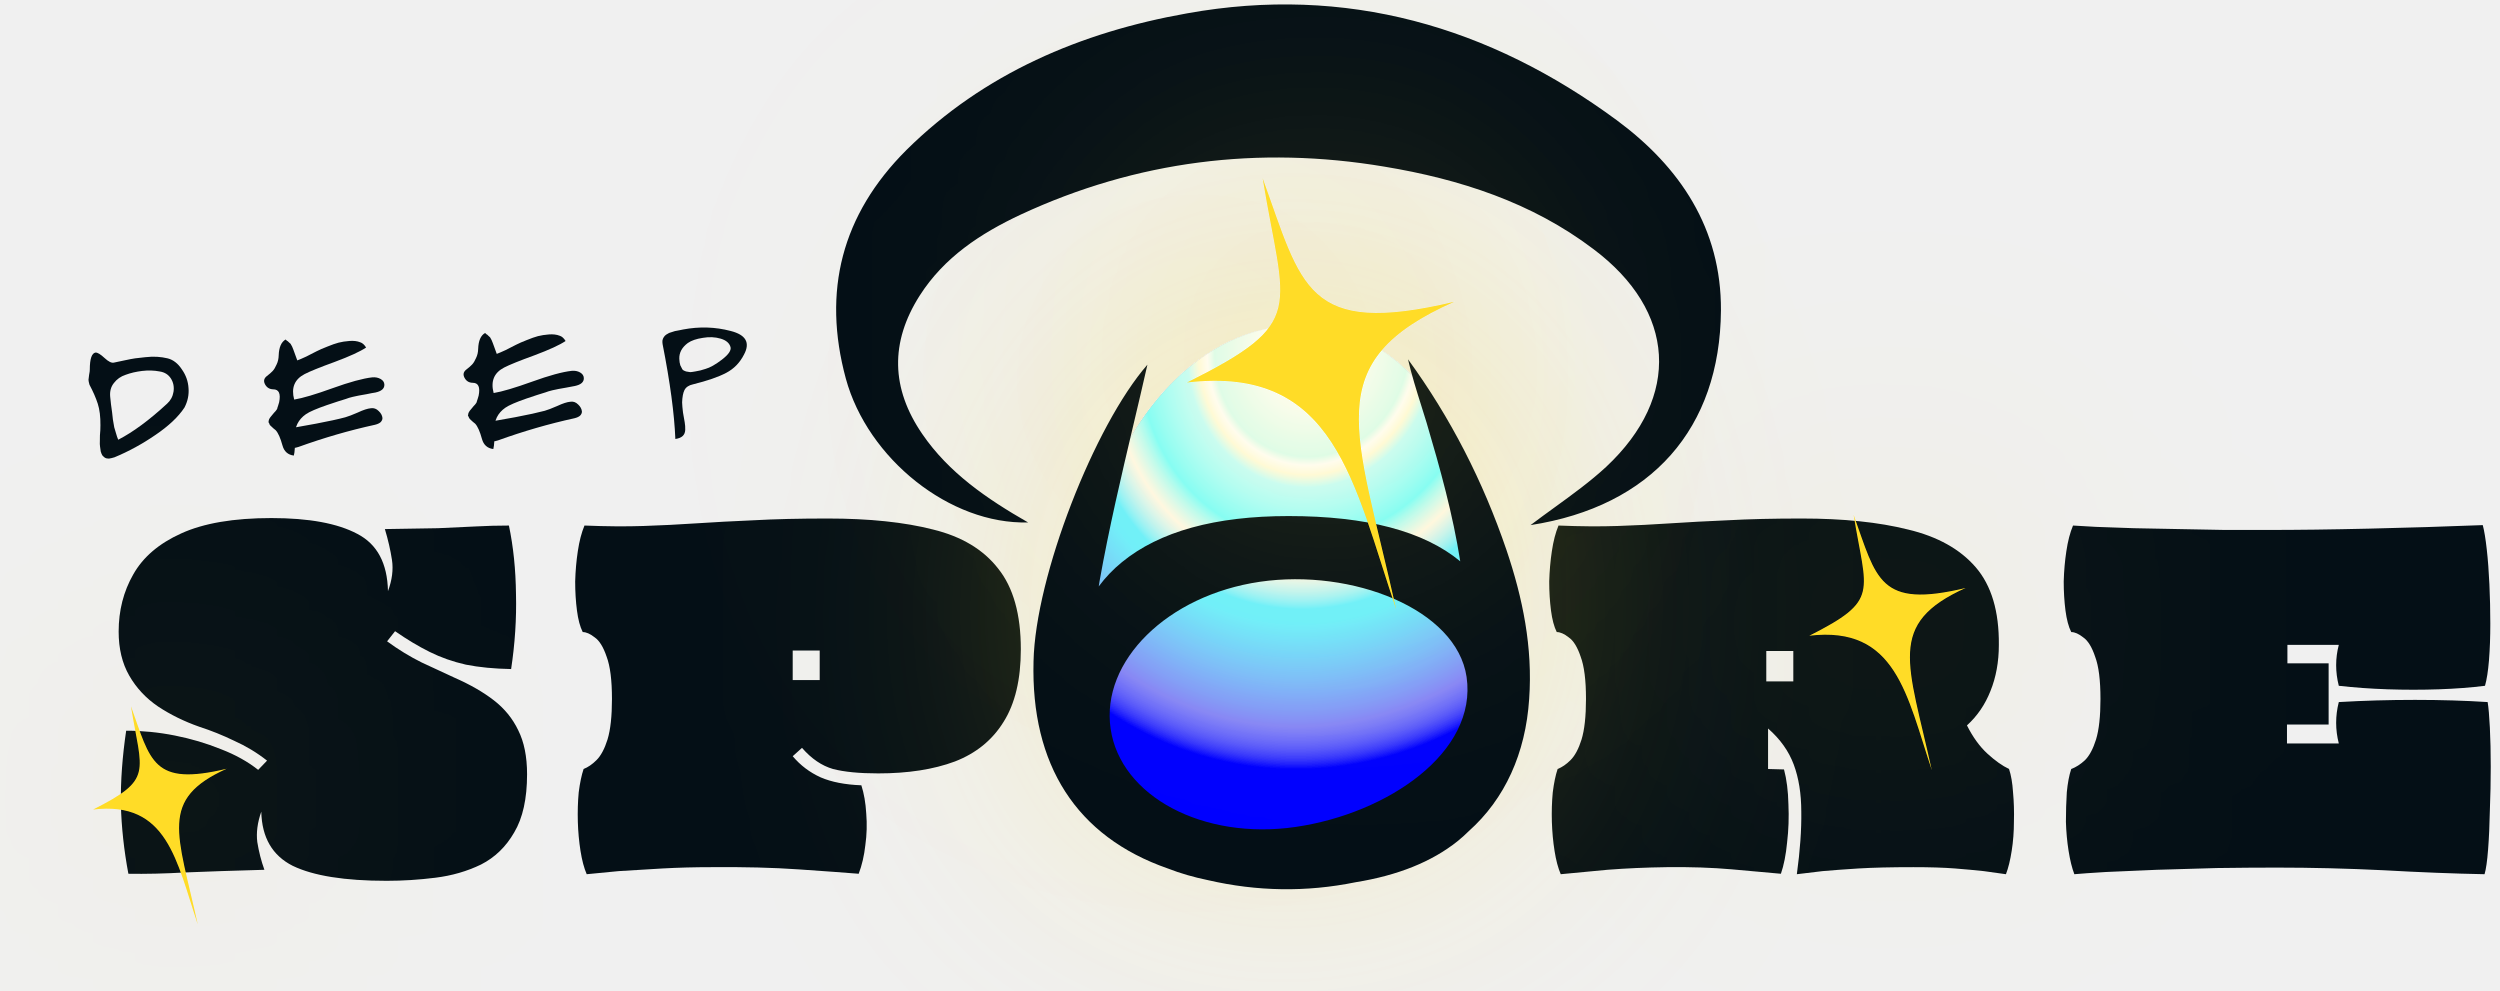
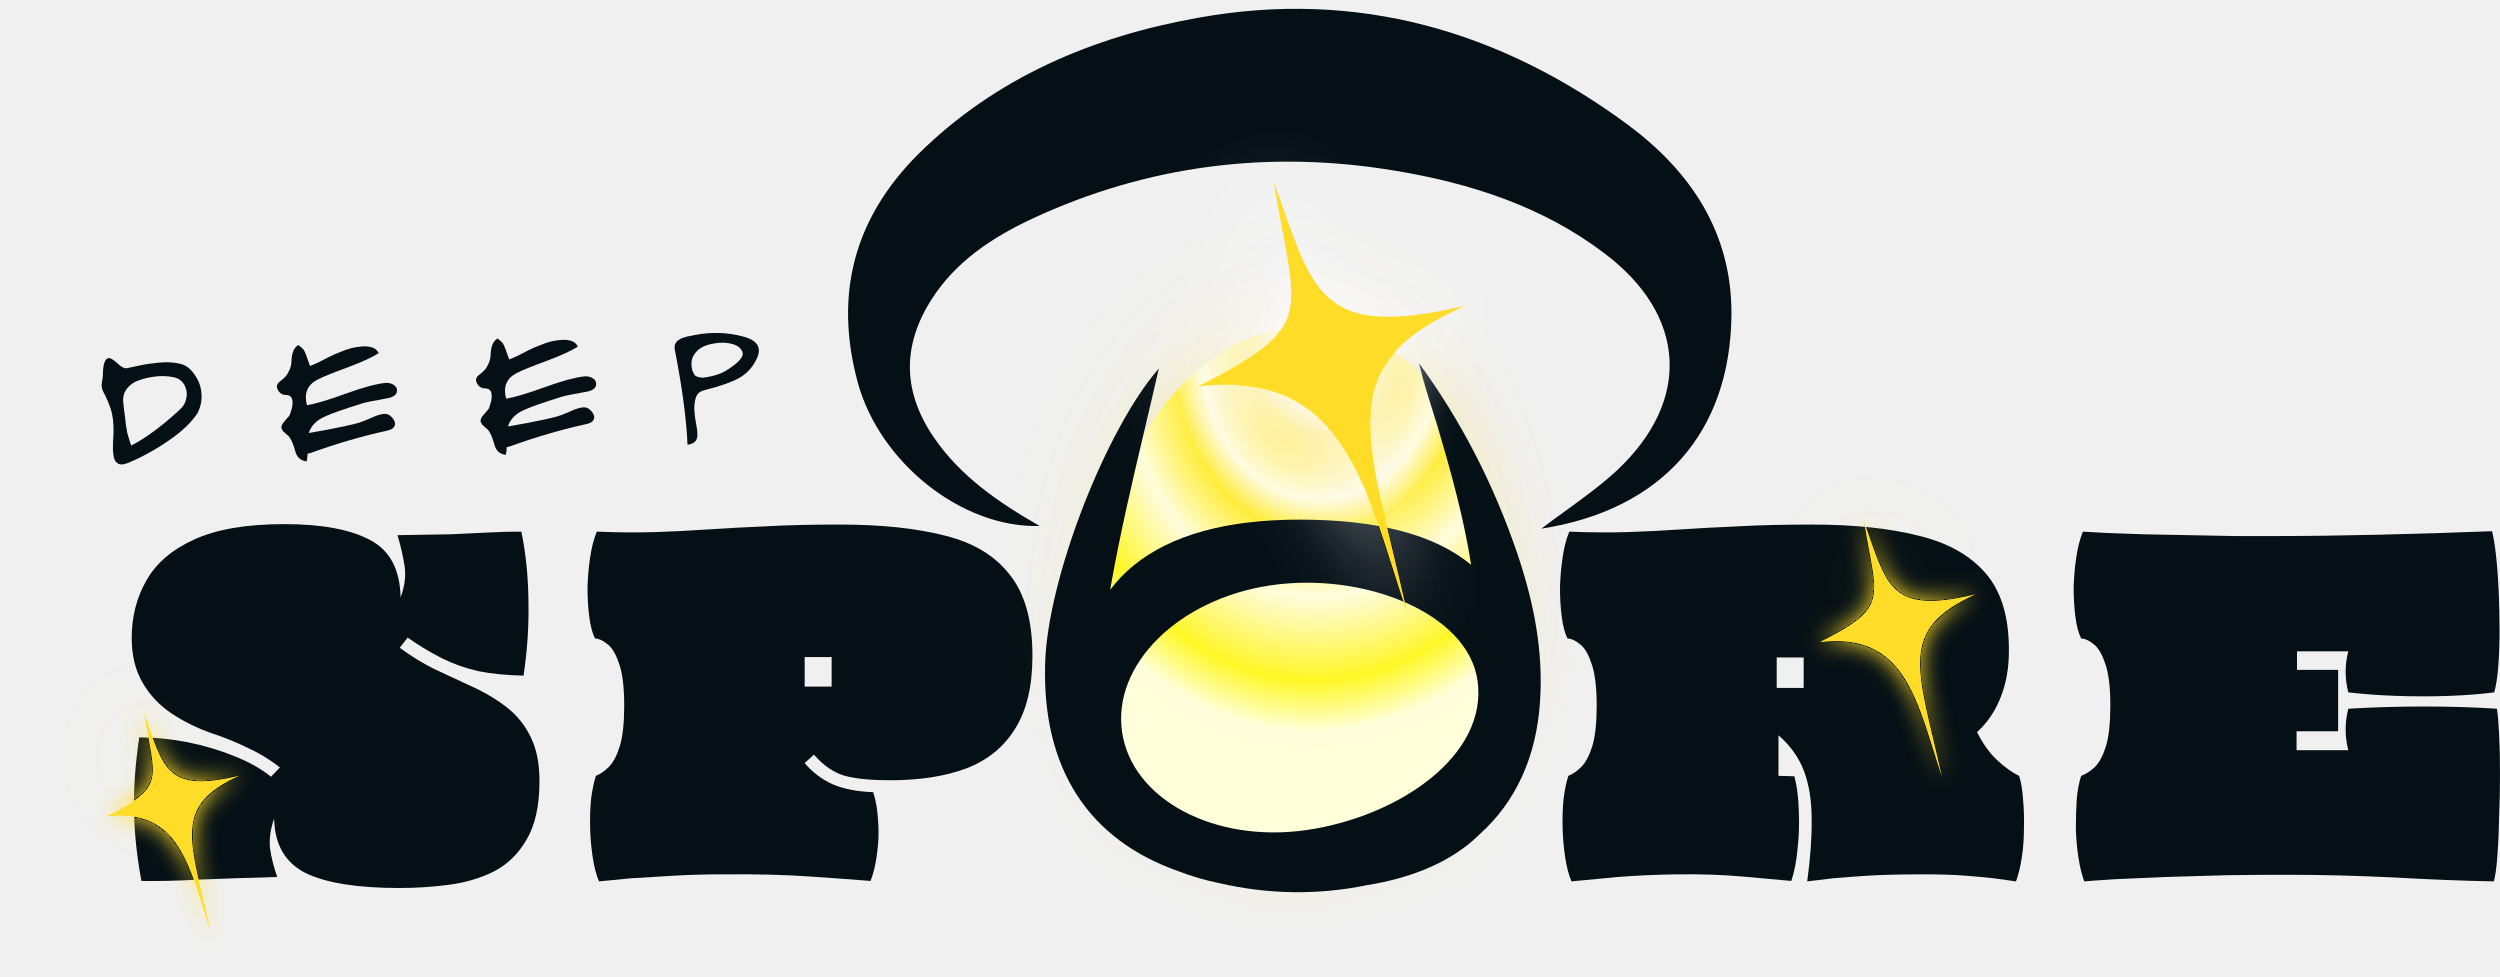
- <svg xmlns="http://www.w3.org/2000/svg" width="111" height="44" viewBox="0 0 111 44" fill="none">
-   <g clip-path="url(#clip0_65_279)">
-     <path d="M5.08 20.305C4.991 20.333 4.91 20.351 4.838 20.362C4.764 20.364 4.703 20.35 4.653 20.319C4.611 20.288 4.574 20.253 4.54 20.214C4.514 20.166 4.492 20.111 4.473 20.047C4.463 19.974 4.452 19.902 4.442 19.829C4.431 19.757 4.428 19.676 4.434 19.587C4.439 19.49 4.44 19.405 4.437 19.332C4.443 19.259 4.449 19.182 4.454 19.101C4.459 19.012 4.461 18.939 4.459 18.883C4.463 18.503 4.424 18.185 4.342 17.929C4.26 17.673 4.137 17.39 3.972 17.08C3.945 16.984 3.93 16.912 3.929 16.863C3.935 16.807 3.944 16.729 3.958 16.632C3.979 16.534 3.988 16.461 3.987 16.413C3.987 15.936 4.072 15.682 4.242 15.653C4.332 15.65 4.464 15.73 4.641 15.894C4.817 16.058 4.958 16.127 5.062 16.099C5.079 16.098 5.216 16.07 5.474 16.012C5.733 15.956 5.907 15.922 5.996 15.911C6.093 15.899 6.243 15.882 6.445 15.86C6.648 15.837 6.827 15.831 6.982 15.842C7.145 15.853 7.3 15.876 7.448 15.912C7.694 15.976 7.902 16.139 8.074 16.4C8.253 16.653 8.352 16.929 8.37 17.227C8.396 17.526 8.336 17.814 8.191 18.094C7.92 18.507 7.49 18.913 6.901 19.312C6.321 19.711 5.714 20.042 5.08 20.305ZM7.089 16.493C6.843 16.445 6.582 16.437 6.307 16.47C6.04 16.503 5.797 16.56 5.581 16.64C5.363 16.711 5.188 16.834 5.056 17.008C4.923 17.174 4.869 17.378 4.893 17.62C4.903 17.676 4.915 17.789 4.929 17.958C4.95 18.119 4.966 18.236 4.977 18.308C4.987 18.373 4.999 18.477 5.012 18.622C5.033 18.767 5.053 18.884 5.072 18.972C5.099 19.052 5.127 19.144 5.154 19.248C5.182 19.352 5.214 19.444 5.249 19.524C5.905 19.187 6.627 18.654 7.417 17.925C7.575 17.783 7.67 17.606 7.704 17.395C7.738 17.175 7.698 16.979 7.587 16.804C7.475 16.63 7.309 16.526 7.089 16.493Z" fill="#040F16" />
-     <path d="M13.253 19.844C13.076 19.907 12.909 19.908 12.753 19.848C12.605 19.789 12.516 19.698 12.488 19.578C12.459 19.458 12.5 19.331 12.61 19.198C12.704 19.09 12.844 19.021 13.03 18.991C13.127 18.971 13.458 18.912 14.024 18.812C14.59 18.705 15.026 18.61 15.332 18.527C15.461 18.491 15.646 18.42 15.887 18.315C16.127 18.202 16.32 18.139 16.466 18.126C16.596 18.106 16.711 18.147 16.812 18.248C16.913 18.342 16.969 18.445 16.981 18.558C16.983 18.623 16.956 18.684 16.901 18.743C16.846 18.793 16.762 18.832 16.649 18.86C15.518 19.107 14.386 19.435 13.253 19.844ZM16.53 16.754C16.668 16.742 16.791 16.766 16.899 16.827C17.007 16.888 17.062 16.971 17.066 17.076C17.072 17.254 16.937 17.371 16.663 17.429C16.582 17.44 16.452 17.464 16.275 17.502C16.097 17.532 15.983 17.552 15.935 17.562C15.886 17.572 15.798 17.591 15.668 17.619C15.547 17.647 15.443 17.679 15.354 17.714C15.266 17.741 15.149 17.777 15.004 17.823C14.859 17.868 14.698 17.922 14.521 17.984C14.055 18.145 13.742 18.28 13.583 18.39C13.241 18.628 13.078 18.961 13.092 19.389C13.105 19.784 13.09 20.064 13.046 20.227C12.785 20.195 12.617 20.047 12.543 19.782C12.451 19.446 12.35 19.219 12.24 19.101C12.223 19.086 12.19 19.058 12.14 19.02C12.098 18.981 12.073 18.957 12.064 18.949C12.056 18.942 12.035 18.922 12.001 18.891C11.976 18.859 11.963 18.84 11.963 18.831C11.962 18.815 11.954 18.795 11.937 18.772C11.919 18.748 11.915 18.732 11.923 18.724C11.93 18.707 11.934 18.687 11.933 18.663C11.94 18.638 11.948 18.618 11.955 18.601C11.971 18.577 11.986 18.552 12.002 18.527C12.025 18.494 12.052 18.461 12.084 18.427C12.099 18.403 12.127 18.369 12.166 18.328C12.205 18.286 12.229 18.261 12.236 18.253C12.244 18.236 12.26 18.215 12.283 18.191C12.307 18.157 12.318 18.129 12.317 18.105C12.324 18.08 12.335 18.047 12.35 18.006C12.365 17.965 12.38 17.917 12.394 17.86C12.471 17.477 12.383 17.286 12.131 17.286C11.969 17.283 11.848 17.21 11.77 17.068C11.692 16.925 11.717 16.803 11.844 16.701C11.955 16.617 12.041 16.541 12.104 16.475C12.167 16.408 12.225 16.313 12.278 16.19C12.339 16.067 12.371 15.928 12.374 15.775C12.387 15.419 12.489 15.185 12.68 15.074C12.697 15.089 12.718 15.109 12.743 15.132C12.776 15.147 12.797 15.163 12.806 15.179C12.822 15.194 12.844 15.214 12.869 15.237C12.894 15.252 12.911 15.272 12.919 15.296C12.937 15.32 12.954 15.352 12.971 15.391C12.989 15.431 13.007 15.475 13.025 15.523L13.199 16.002C13.296 15.967 13.428 15.91 13.596 15.832C13.772 15.745 13.924 15.667 14.052 15.599C14.188 15.53 14.348 15.46 14.533 15.389C14.726 15.31 14.89 15.252 15.028 15.215C15.173 15.178 15.335 15.152 15.513 15.139C15.7 15.124 15.859 15.143 15.991 15.196C16.089 15.225 16.177 15.303 16.255 15.43C15.992 15.608 15.527 15.821 14.861 16.069C14.202 16.309 13.756 16.489 13.524 16.61C13.076 16.843 12.922 17.22 13.061 17.741C13.434 17.68 14.002 17.512 14.765 17.236C15.529 16.961 16.117 16.8 16.53 16.754Z" fill="#040F16" />
-     <path d="M22.11 19.554C21.933 19.617 21.766 19.618 21.61 19.559C21.461 19.499 21.373 19.409 21.345 19.288C21.316 19.168 21.357 19.041 21.466 18.909C21.56 18.8 21.7 18.731 21.887 18.701C21.983 18.681 22.315 18.622 22.881 18.523C23.447 18.415 23.883 18.32 24.189 18.238C24.318 18.201 24.503 18.13 24.744 18.025C24.984 17.913 25.177 17.85 25.323 17.837C25.452 17.816 25.567 17.857 25.669 17.959C25.769 18.052 25.826 18.156 25.837 18.268C25.84 18.333 25.813 18.395 25.758 18.453C25.703 18.503 25.619 18.542 25.506 18.57C24.375 18.817 23.243 19.145 22.11 19.554ZM25.387 16.465C25.525 16.452 25.648 16.476 25.756 16.537C25.863 16.599 25.919 16.681 25.922 16.787C25.928 16.964 25.794 17.082 25.519 17.139C25.439 17.15 25.309 17.174 25.131 17.212C24.953 17.242 24.84 17.262 24.792 17.272C24.743 17.282 24.654 17.301 24.525 17.329C24.404 17.358 24.299 17.389 24.211 17.424C24.123 17.452 24.006 17.488 23.861 17.533C23.716 17.578 23.555 17.632 23.378 17.694C22.912 17.855 22.599 17.991 22.44 18.101C22.098 18.338 21.934 18.671 21.948 19.099C21.962 19.495 21.946 19.774 21.903 19.937C21.642 19.905 21.474 19.757 21.4 19.493C21.308 19.156 21.207 18.929 21.097 18.811C21.08 18.796 21.047 18.769 20.997 18.73C20.955 18.691 20.93 18.668 20.921 18.66C20.913 18.652 20.892 18.632 20.858 18.601C20.833 18.57 20.82 18.55 20.82 18.542C20.819 18.526 20.81 18.506 20.793 18.482C20.776 18.458 20.771 18.442 20.779 18.434C20.787 18.418 20.79 18.397 20.79 18.373C20.797 18.349 20.804 18.328 20.812 18.312C20.828 18.287 20.843 18.262 20.858 18.237C20.881 18.204 20.909 18.171 20.941 18.138C20.956 18.113 20.983 18.08 21.023 18.038C21.062 17.996 21.085 17.971 21.093 17.963C21.101 17.947 21.116 17.926 21.14 17.901C21.163 17.868 21.175 17.839 21.174 17.815C21.181 17.79 21.192 17.758 21.207 17.717C21.222 17.676 21.237 17.627 21.251 17.57C21.328 17.187 21.24 16.996 20.988 16.996C20.825 16.994 20.705 16.921 20.627 16.778C20.549 16.635 20.573 16.513 20.7 16.412C20.811 16.327 20.898 16.252 20.961 16.185C21.024 16.118 21.082 16.023 21.135 15.9C21.196 15.777 21.228 15.639 21.231 15.485C21.243 15.129 21.346 14.895 21.537 14.784C21.554 14.8 21.575 14.819 21.6 14.842C21.633 14.857 21.654 14.873 21.663 14.889C21.679 14.905 21.7 14.924 21.725 14.947C21.75 14.963 21.767 14.982 21.776 15.006C21.793 15.03 21.811 15.062 21.828 15.102C21.846 15.142 21.863 15.185 21.881 15.233L22.056 15.713C22.152 15.677 22.285 15.62 22.453 15.542C22.629 15.455 22.781 15.378 22.909 15.309C23.045 15.24 23.205 15.17 23.39 15.099C23.582 15.02 23.747 14.962 23.884 14.925C24.029 14.888 24.191 14.863 24.37 14.849C24.556 14.835 24.716 14.854 24.848 14.906C24.946 14.935 25.034 15.013 25.112 15.14C24.849 15.318 24.384 15.531 23.717 15.78C23.058 16.019 22.613 16.2 22.381 16.32C21.933 16.553 21.779 16.93 21.918 17.451C22.29 17.39 22.858 17.222 23.622 16.947C24.385 16.671 24.974 16.51 25.387 16.465Z" fill="#040F16" />
-     <path d="M29.986 19.491C29.941 18.377 29.752 16.972 29.419 15.278C29.409 15.213 29.407 15.157 29.414 15.108C29.428 15.051 29.447 15.006 29.47 14.973C29.493 14.932 29.529 14.894 29.576 14.86C29.632 14.826 29.676 14.8 29.708 14.783C29.748 14.766 29.804 14.748 29.877 14.729C29.949 14.703 30.002 14.689 30.034 14.688C30.066 14.679 30.119 14.669 30.192 14.658C30.272 14.64 30.317 14.63 30.325 14.63C31.053 14.493 31.757 14.514 32.438 14.694C33.119 14.866 33.317 15.215 33.034 15.742C32.851 16.103 32.587 16.375 32.243 16.555C31.9 16.736 31.409 16.906 30.772 17.064C30.586 17.103 30.459 17.188 30.39 17.319C30.329 17.443 30.294 17.626 30.286 17.868C30.29 17.989 30.303 18.139 30.325 18.316C30.355 18.484 30.38 18.629 30.401 18.75C30.421 18.862 30.428 18.975 30.424 19.088C30.419 19.202 30.382 19.292 30.311 19.359C30.24 19.426 30.131 19.47 29.986 19.491ZM32.438 15.421C32.391 15.237 32.244 15.109 31.998 15.036C31.752 14.963 31.487 14.951 31.204 15.001C30.92 15.043 30.699 15.119 30.54 15.229C30.278 15.424 30.152 15.658 30.161 15.932C30.165 16.046 30.18 16.142 30.207 16.222C30.242 16.294 30.272 16.353 30.298 16.401C30.332 16.44 30.386 16.471 30.46 16.493C30.542 16.506 30.603 16.516 30.644 16.523C30.693 16.521 30.77 16.511 30.875 16.491C30.98 16.471 31.053 16.457 31.093 16.448C31.133 16.438 31.21 16.416 31.323 16.38C31.524 16.324 31.768 16.187 32.053 15.968C32.339 15.748 32.467 15.566 32.438 15.421Z" fill="#040F16" />
-     <path d="M17.167 39.108C15.305 39.108 13.915 38.886 12.998 38.443C12.093 37.987 11.627 37.186 11.601 36.039C11.431 36.521 11.372 36.971 11.424 37.388C11.49 37.805 11.595 38.215 11.739 38.619C10.336 38.658 9.169 38.697 8.238 38.736C7.307 38.789 6.461 38.808 5.7 38.795C5.504 37.753 5.392 36.723 5.366 35.707C5.353 34.678 5.432 33.59 5.602 32.443C6.323 32.443 7.044 32.514 7.766 32.658C8.487 32.801 9.169 33.003 9.811 33.264C10.454 33.511 11.004 33.818 11.463 34.182L11.857 33.772C11.411 33.42 10.926 33.127 10.401 32.892C9.89 32.645 9.372 32.436 8.847 32.267C8.179 32.032 7.569 31.733 7.018 31.368C6.481 31.003 6.054 30.547 5.74 30C5.425 29.452 5.268 28.801 5.268 28.045C5.268 27.107 5.484 26.26 5.917 25.504C6.35 24.735 7.058 24.13 8.041 23.686C9.038 23.23 10.375 23.002 12.053 23.002C13.719 23.002 14.991 23.237 15.869 23.706C16.748 24.162 17.2 25.009 17.226 26.247C17.41 25.752 17.469 25.289 17.403 24.859C17.338 24.429 17.233 23.973 17.089 23.491C18.033 23.478 18.819 23.465 19.449 23.452C20.078 23.426 20.636 23.4 21.121 23.374C21.606 23.348 22.098 23.334 22.596 23.334C22.793 24.273 22.898 25.289 22.91 26.384C22.937 27.465 22.865 28.573 22.694 29.706C21.947 29.693 21.278 29.628 20.688 29.511C20.111 29.381 19.573 29.192 19.075 28.944C18.577 28.697 18.066 28.39 17.541 28.025L17.187 28.475C17.685 28.84 18.197 29.153 18.721 29.413C19.246 29.661 19.737 29.889 20.196 30.097C20.878 30.397 21.455 30.729 21.927 31.094C22.399 31.459 22.76 31.902 23.009 32.423C23.271 32.944 23.402 33.596 23.402 34.378C23.402 35.459 23.212 36.319 22.832 36.958C22.465 37.596 21.973 38.072 21.357 38.385C20.741 38.684 20.065 38.88 19.331 38.971C18.61 39.062 17.889 39.108 17.167 39.108Z" fill="#040F16" />
-     <path d="M26.05 38.815C25.931 38.541 25.84 38.196 25.774 37.779C25.709 37.362 25.669 36.932 25.656 36.489C25.643 36.033 25.656 35.596 25.695 35.179C25.748 34.762 25.82 34.417 25.912 34.143C26.108 34.065 26.299 33.935 26.482 33.752C26.679 33.557 26.843 33.251 26.974 32.834C27.105 32.404 27.171 31.804 27.171 31.035C27.171 30.201 27.092 29.576 26.935 29.159C26.79 28.729 26.613 28.442 26.404 28.299C26.207 28.143 26.03 28.064 25.873 28.064C25.755 27.83 25.669 27.511 25.617 27.107C25.564 26.703 25.538 26.273 25.538 25.817C25.551 25.348 25.59 24.898 25.656 24.468C25.722 24.025 25.82 23.647 25.951 23.334C26.922 23.374 27.794 23.38 28.567 23.354C29.354 23.328 30.134 23.289 30.908 23.237C31.694 23.185 32.547 23.139 33.465 23.1C34.396 23.048 35.49 23.022 36.749 23.022C38.598 23.022 40.158 23.185 41.43 23.511C42.702 23.823 43.666 24.403 44.322 25.25C44.99 26.084 45.325 27.276 45.325 28.827C45.325 30.169 45.069 31.244 44.558 32.052C44.059 32.86 43.338 33.446 42.394 33.811C41.45 34.163 40.316 34.339 38.992 34.339C38.152 34.339 37.483 34.273 36.985 34.143C36.487 34 36.028 33.687 35.609 33.205L35.196 33.576C35.536 33.98 35.949 34.293 36.435 34.514C36.92 34.723 37.523 34.84 38.244 34.867C38.362 35.231 38.434 35.648 38.461 36.117C38.5 36.586 38.487 37.056 38.421 37.525C38.369 37.994 38.27 38.417 38.126 38.795C37.483 38.743 36.592 38.678 35.451 38.6C34.324 38.521 33.032 38.489 31.576 38.502C30.842 38.502 30.121 38.521 29.413 38.56C28.705 38.6 28.056 38.639 27.466 38.678C26.889 38.73 26.417 38.775 26.05 38.815ZM35.196 30.195H36.395V28.885H35.196V30.195Z" fill="#040F16" />
-     <path d="M69.297 38.815C69.179 38.541 69.087 38.196 69.022 37.779C68.956 37.362 68.917 36.932 68.903 36.489C68.89 36.033 68.903 35.596 68.943 35.179C68.995 34.762 69.067 34.417 69.159 34.143C69.356 34.065 69.546 33.935 69.729 33.752C69.926 33.557 70.09 33.251 70.221 32.834C70.352 32.404 70.418 31.804 70.418 31.035C70.418 30.201 70.339 29.576 70.182 29.159C70.038 28.729 69.861 28.442 69.651 28.299C69.454 28.143 69.277 28.064 69.12 28.064C69.002 27.83 68.917 27.511 68.864 27.107C68.812 26.703 68.785 26.273 68.785 25.817C68.799 25.348 68.838 24.898 68.903 24.468C68.969 24.025 69.067 23.647 69.198 23.334C70.169 23.374 71.041 23.38 71.814 23.354C72.601 23.328 73.381 23.289 74.155 23.237C74.942 23.185 75.794 23.139 76.712 23.1C77.643 23.048 78.738 23.022 79.996 23.022C81.845 23.022 83.419 23.185 84.717 23.511C86.028 23.823 87.031 24.384 87.726 25.191C88.421 25.999 88.762 27.146 88.749 28.631C88.749 29.387 88.624 30.071 88.375 30.684C88.139 31.283 87.792 31.791 87.333 32.208C87.595 32.729 87.897 33.146 88.238 33.459C88.579 33.772 88.9 34 89.201 34.143C89.293 34.417 89.352 34.762 89.379 35.179C89.418 35.596 89.431 36.033 89.418 36.489C89.418 36.932 89.385 37.362 89.319 37.779C89.254 38.196 89.169 38.541 89.064 38.815C88.775 38.775 88.448 38.73 88.08 38.678C87.726 38.639 87.3 38.6 86.802 38.56C86.304 38.521 85.687 38.502 84.953 38.502C83.97 38.502 83.157 38.521 82.514 38.56C81.885 38.6 81.354 38.639 80.921 38.678C80.501 38.73 80.121 38.775 79.78 38.815C79.924 37.759 79.99 36.834 79.977 36.039C79.977 35.244 79.865 34.547 79.643 33.948C79.42 33.348 79.039 32.814 78.502 32.345V34.143L79.21 34.163C79.328 34.606 79.393 35.12 79.406 35.707C79.433 36.28 79.413 36.847 79.347 37.407C79.295 37.955 79.203 38.417 79.072 38.795C78.521 38.743 77.8 38.678 76.909 38.6C76.017 38.521 75.046 38.489 73.998 38.502C73.08 38.515 72.201 38.554 71.362 38.619C70.523 38.697 69.834 38.762 69.297 38.815ZM78.423 30.254H79.623V28.905H78.423V30.254Z" fill="#040F16" />
-     <path d="M92.101 38.815C91.996 38.541 91.911 38.196 91.845 37.779C91.779 37.362 91.74 36.932 91.727 36.489C91.727 36.033 91.74 35.596 91.766 35.179C91.806 34.762 91.871 34.417 91.963 34.143C92.173 34.065 92.376 33.935 92.573 33.752C92.769 33.557 92.933 33.251 93.064 32.834C93.195 32.404 93.261 31.804 93.261 31.035C93.261 30.201 93.183 29.576 93.025 29.159C92.881 28.729 92.704 28.442 92.494 28.299C92.297 28.143 92.121 28.064 91.963 28.064C91.845 27.83 91.76 27.511 91.707 27.107C91.655 26.703 91.629 26.273 91.629 25.817C91.642 25.348 91.681 24.898 91.747 24.468C91.812 24.025 91.911 23.647 92.042 23.334C92.251 23.348 92.593 23.367 93.064 23.393C93.55 23.406 94.107 23.426 94.736 23.452C95.379 23.465 96.048 23.478 96.743 23.491C97.437 23.504 98.119 23.517 98.788 23.53C99.47 23.53 100.08 23.53 100.617 23.53C101.994 23.53 103.522 23.511 105.2 23.471C106.892 23.432 108.57 23.38 110.235 23.315C110.301 23.563 110.36 23.921 110.412 24.39C110.465 24.859 110.504 25.38 110.53 25.954C110.556 26.527 110.57 27.107 110.57 27.693C110.57 28.28 110.55 28.82 110.511 29.316C110.471 29.798 110.412 30.176 110.334 30.449C109.717 30.527 109.036 30.579 108.288 30.605C107.541 30.631 106.78 30.631 106.006 30.605C105.246 30.579 104.525 30.527 103.843 30.449C103.686 29.837 103.686 29.231 103.843 28.631H101.561V29.452H103.391V32.169H101.542V33.01H103.843C103.686 32.397 103.686 31.785 103.843 31.172C104.944 31.107 106.072 31.075 107.226 31.075C108.38 31.075 109.455 31.107 110.452 31.172C110.491 31.407 110.524 31.785 110.55 32.306C110.576 32.814 110.589 33.394 110.589 34.045C110.589 34.684 110.576 35.329 110.55 35.98C110.537 36.632 110.511 37.212 110.471 37.72C110.432 38.228 110.38 38.593 110.314 38.815C108.937 38.789 107.442 38.73 105.829 38.639C104.217 38.56 102.637 38.521 101.089 38.521C100.25 38.521 99.365 38.528 98.434 38.541C97.516 38.567 96.625 38.593 95.759 38.619C94.907 38.658 94.153 38.691 93.497 38.717C92.855 38.756 92.389 38.789 92.101 38.815Z" fill="#040F16" />
-     <g filter="url(#filter0_dd_65_279)">
-       <path d="M80.328 28.228C83.479 26.633 82.863 26.351 82.297 22.846C83.33 25.714 83.413 27.032 87.286 26.102C83.741 27.697 84.726 29.424 85.776 34.208C84.66 30.886 84.201 27.763 80.328 28.228Z" fill="#FFDC27" />
-       <path d="M4.13 35.945C6.821 34.583 6.295 34.342 5.812 31.348C6.694 33.798 6.765 34.924 10.074 34.129C7.046 35.492 7.887 36.967 8.784 41.054C7.831 38.216 7.438 35.548 4.13 35.945Z" fill="#FFDC27" />
-     </g>
-     <g filter="url(#filter1_dd_65_279)">
-       <path d="M58.349 14.502C63.233 15.044 66.372 20.256 66.687 30.249L63.102 36.46L56.416 38.419L49.77 35.851L47.654 28.753C48.216 18.915 53.467 13.959 58.349 14.502Z" fill="url(#paint0_radial_65_279)" fill-opacity="0.54" />
-       <path d="M58.349 14.502C63.233 15.044 66.372 20.256 66.687 30.249L63.102 36.46L56.416 38.419L49.77 35.851L47.654 28.753C48.216 18.915 53.467 13.959 58.349 14.502Z" fill="url(#paint1_radial_65_279)" />
-       <g style="mix-blend-mode:soft-light">
-         <path d="M58.349 14.502C63.233 15.044 66.372 20.256 66.687 30.249L63.102 36.46L56.416 38.419L49.77 35.851L47.654 28.753C48.216 18.915 53.467 13.959 58.349 14.502Z" fill="white" />
-       </g>
-     </g>
-     <path fill-rule="evenodd" clip-rule="evenodd" d="M67.956 23.315C68.309 23.047 68.667 22.788 69.022 22.53V22.53C69.824 21.949 70.612 21.377 71.313 20.729C74.651 17.605 74.408 13.804 70.747 11.059C68.016 8.989 64.821 7.955 61.463 7.398C55.881 6.462 50.46 7.139 45.322 9.527C43.542 10.362 41.924 11.417 40.832 13.128C39.517 15.197 39.558 17.247 40.953 19.276C42.126 20.987 43.805 22.141 45.646 23.196C42.187 23.295 38.526 20.37 37.555 16.809C36.503 12.929 37.373 9.527 40.245 6.661C43.684 3.259 47.992 1.428 52.705 0.593C59.764 -0.681 66.135 1.17 71.799 5.348C74.59 7.417 76.431 10.143 76.41 13.784C76.37 19.017 73.336 22.48 67.956 23.315ZM50.321 18.871L50.321 18.871C50.536 17.963 50.747 17.068 50.945 16.192C48.599 18.878 45.969 25.583 45.889 29.364C45.767 33.945 47.777 37.143 51.856 38.562C52.403 38.776 52.997 38.948 53.639 39.08C55.814 39.582 58.007 39.616 60.191 39.171C62.064 38.868 63.571 38.262 64.712 37.352C64.887 37.211 65.053 37.062 65.211 36.905C66.82 35.469 67.736 33.449 67.895 31.035C68.057 28.747 67.612 26.558 66.884 24.41C65.852 21.385 64.416 18.56 62.515 15.953C62.676 16.647 62.891 17.33 63.105 18.011C63.186 18.267 63.267 18.523 63.344 18.779C63.944 20.809 64.51 22.846 64.835 24.923C63.216 23.583 60.676 22.913 57.213 22.913C53.952 22.913 51.486 23.595 49.815 24.959C49.426 25.276 49.082 25.635 48.784 26.037C48.795 25.958 48.808 25.88 48.821 25.802C49.239 23.45 49.79 21.118 50.321 18.871ZM57.526 36.716C61.624 36.119 65.607 33.393 65.116 30.054C64.674 27.048 60.038 25.234 55.939 25.831C51.841 26.429 48.873 29.35 49.311 32.355C49.749 35.361 53.427 37.314 57.526 36.716Z" fill="#040F16" />
-     <g filter="url(#filter2_dd_65_279)">
-       <path d="M52.695 16.986C58.075 14.294 57.023 13.817 56.058 7.9C57.821 12.742 57.963 14.967 64.576 13.396C58.523 16.089 60.205 19.006 61.998 27.083C60.093 21.474 59.308 16.201 52.695 16.986Z" fill="#FFDC27" />
-     </g>
+ <svg xmlns="http://www.w3.org/2000/svg" width="566" height="221" viewBox="0 0 566 221" fill="none">
+   <path d="M28.86 104.865C28.409 105.004 27.998 105.101 27.628 105.154C27.255 105.166 26.942 105.094 26.689 104.937C26.476 104.778 26.284 104.599 26.112 104.398C25.98 104.154 25.867 103.868 25.773 103.54C25.719 103.17 25.666 102.8 25.612 102.429C25.558 102.059 25.545 101.646 25.571 101.19C25.596 100.693 25.603 100.259 25.59 99.887C25.619 99.514 25.648 99.12 25.676 98.706C25.702 98.25 25.71 97.878 25.701 97.589C25.72 95.645 25.521 94.018 25.105 92.708C24.689 91.399 24.062 89.952 23.223 88.367C23.082 87.875 23.008 87.505 23 87.258C23.032 86.967 23.081 86.573 23.147 86.074C23.255 85.575 23.305 85.201 23.297 84.953C23.299 82.513 23.733 81.217 24.597 81.065C25.052 81.05 25.728 81.462 26.626 82.301C27.523 83.14 28.238 83.488 28.772 83.347C28.855 83.344 29.554 83.197 30.869 82.906C32.185 82.614 33.069 82.44 33.523 82.384C34.018 82.326 34.781 82.239 35.813 82.123C36.844 82.006 37.754 81.976 38.543 82.033C39.373 82.088 40.164 82.207 40.915 82.389C42.168 82.72 43.231 83.554 44.103 84.889C45.015 86.183 45.517 87.593 45.609 89.119C45.742 90.645 45.439 92.123 44.699 93.553C43.32 95.666 41.131 97.743 38.134 99.785C35.179 101.825 32.087 103.519 28.86 104.865ZM39.087 85.364C37.837 85.116 36.511 85.077 35.108 85.247C33.747 85.416 32.514 85.704 31.41 86.113C30.304 86.48 29.414 87.109 28.739 87.999C28.063 88.849 27.787 89.891 27.91 91.128C27.961 91.415 28.022 91.992 28.092 92.858C28.202 93.682 28.284 94.279 28.337 94.649C28.389 94.978 28.448 95.514 28.514 96.256C28.622 96.996 28.724 97.593 28.822 98.044C28.959 98.453 29.099 98.924 29.241 99.457C29.383 99.99 29.543 100.46 29.722 100.868C33.061 99.145 36.74 96.419 40.758 92.69C41.562 91.961 42.05 91.056 42.221 89.975C42.391 88.853 42.192 87.847 41.625 86.956C41.057 86.065 40.211 85.534 39.087 85.364Z" fill="#040F16" />
+   <path d="M70.47 102.505C69.57 102.824 68.721 102.832 67.924 102.527C67.169 102.221 66.719 101.76 66.574 101.145C66.43 100.529 66.636 99.882 67.194 99.202C67.672 98.649 68.385 98.294 69.333 98.139C69.826 98.04 71.514 97.737 74.396 97.228C77.277 96.679 79.497 96.192 81.056 95.769C81.713 95.582 82.653 95.221 83.878 94.684C85.101 94.106 86.084 93.784 86.828 93.719C87.487 93.614 88.073 93.823 88.587 94.343C89.1 94.823 89.387 95.351 89.447 95.927C89.458 96.258 89.323 96.572 89.043 96.871C88.762 97.128 88.334 97.329 87.759 97.472C82.003 98.736 76.24 100.414 70.47 102.505ZM87.155 86.7C87.857 86.635 88.482 86.759 89.031 87.072C89.58 87.385 89.863 87.81 89.88 88.347C89.91 89.255 89.226 89.856 87.828 90.151C87.416 90.206 86.757 90.331 85.853 90.526C84.947 90.68 84.37 90.781 84.124 90.831C83.877 90.88 83.424 90.978 82.767 91.123C82.15 91.268 81.617 91.43 81.168 91.61C80.717 91.749 80.122 91.934 79.385 92.165C78.647 92.396 77.828 92.671 76.927 92.99C74.553 93.812 72.96 94.505 72.151 95.07C70.41 96.284 69.576 97.987 69.648 100.176C69.715 102.199 69.638 103.628 69.417 104.463C68.086 104.3 67.233 103.542 66.857 102.19C66.386 100.469 65.872 99.307 65.314 98.705C65.228 98.626 65.058 98.486 64.803 98.288C64.59 98.088 64.461 97.969 64.419 97.929C64.376 97.889 64.269 97.789 64.098 97.629C63.969 97.468 63.903 97.367 63.902 97.325C63.899 97.243 63.854 97.141 63.767 97.02C63.681 96.898 63.657 96.817 63.697 96.774C63.736 96.69 63.753 96.586 63.749 96.462C63.786 96.337 63.824 96.232 63.863 96.148C63.942 96.022 64.02 95.895 64.099 95.768C64.218 95.599 64.357 95.429 64.517 95.258C64.596 95.132 64.735 94.962 64.935 94.749C65.135 94.535 65.255 94.407 65.295 94.365C65.334 94.281 65.413 94.175 65.533 94.047C65.652 93.877 65.709 93.731 65.705 93.607C65.742 93.481 65.799 93.314 65.875 93.105C65.951 92.896 66.025 92.645 66.098 92.353C66.489 90.397 66.043 89.419 64.759 89.42C63.931 89.406 63.318 89.034 62.921 88.302C62.524 87.571 62.649 86.947 63.294 86.429C63.86 85.997 64.302 85.611 64.622 85.269C64.942 84.928 65.237 84.443 65.506 83.814C65.817 83.183 65.98 82.475 65.995 81.689C66.059 79.868 66.579 78.672 67.554 78.102C67.639 78.182 67.746 78.282 67.874 78.402C68.043 78.479 68.149 78.558 68.193 78.64C68.278 78.719 68.385 78.819 68.513 78.939C68.64 79.018 68.726 79.118 68.772 79.241C68.859 79.362 68.947 79.525 69.036 79.728C69.126 79.932 69.216 80.156 69.307 80.402L70.195 82.853C70.686 82.672 71.36 82.381 72.216 81.981C73.113 81.538 73.886 81.14 74.537 80.788C75.23 80.434 76.046 80.077 76.987 79.715C77.967 79.311 78.806 79.014 79.504 78.826C80.243 78.636 81.067 78.506 81.976 78.435C82.926 78.362 83.736 78.46 84.408 78.727C84.91 78.876 85.358 79.275 85.752 79.923C84.415 80.835 82.049 81.926 78.654 83.195C75.299 84.422 73.031 85.344 71.851 85.962C69.571 87.153 68.786 89.081 69.495 91.746C71.389 91.435 74.28 90.575 78.168 89.166C82.055 87.756 85.051 86.934 87.155 86.7Z" fill="#040F16" />
+   <path d="M115.559 101.023C114.659 101.342 113.81 101.35 113.013 101.045C112.258 100.739 111.808 100.278 111.663 99.663C111.519 99.047 111.725 98.4 112.283 97.72C112.761 97.167 113.474 96.812 114.422 96.657C114.915 96.558 116.603 96.255 119.485 95.746C122.366 95.197 124.586 94.71 126.145 94.287C126.802 94.1 127.742 93.738 128.967 93.202C130.19 92.624 131.173 92.302 131.917 92.237C132.576 92.132 133.162 92.341 133.676 92.861C134.189 93.34 134.476 93.868 134.536 94.445C134.547 94.776 134.412 95.09 134.132 95.389C133.851 95.646 133.423 95.847 132.848 95.99C127.092 97.254 121.329 98.932 115.559 101.023ZM132.244 85.217C132.946 85.153 133.571 85.277 134.12 85.59C134.668 85.903 134.952 86.328 134.969 86.865C134.999 87.773 134.315 88.374 132.917 88.669C132.505 88.724 131.846 88.849 130.942 89.044C130.036 89.197 129.459 89.299 129.212 89.349C128.966 89.398 128.513 89.496 127.856 89.641C127.239 89.785 126.706 89.948 126.257 90.128C125.806 90.267 125.211 90.452 124.474 90.683C123.736 90.914 122.917 91.189 122.016 91.508C119.642 92.33 118.049 93.023 117.24 93.587C115.499 94.802 114.665 96.504 114.737 98.694C114.804 100.717 114.727 102.146 114.506 102.981C113.175 102.818 112.322 102.06 111.946 100.708C111.475 98.987 110.961 97.825 110.403 97.223C110.317 97.144 110.147 97.004 109.892 96.806C109.678 96.606 109.55 96.487 109.508 96.447C109.465 96.407 109.358 96.307 109.187 96.147C109.058 95.986 108.992 95.885 108.991 95.843C108.988 95.761 108.943 95.659 108.856 95.538C108.77 95.416 108.746 95.335 108.786 95.292C108.825 95.208 108.842 95.104 108.838 94.98C108.875 94.855 108.913 94.75 108.952 94.666C109.031 94.54 109.109 94.413 109.188 94.286C109.306 94.117 109.446 93.947 109.606 93.776C109.684 93.65 109.824 93.48 110.024 93.266C110.224 93.053 110.344 92.925 110.384 92.882C110.422 92.799 110.502 92.692 110.622 92.564C110.74 92.395 110.798 92.249 110.794 92.125C110.831 91.999 110.888 91.832 110.963 91.623C111.039 91.414 111.114 91.163 111.187 90.871C111.578 88.915 111.132 87.937 109.848 87.938C109.02 87.924 108.407 87.552 108.01 86.82C107.613 86.089 107.738 85.465 108.383 84.947C108.949 84.515 109.391 84.129 109.711 83.787C110.031 83.446 110.326 82.961 110.595 82.332C110.906 81.701 111.069 80.993 111.084 80.207C111.148 78.385 111.668 77.19 112.643 76.62C112.728 76.7 112.835 76.8 112.963 76.92C113.132 76.997 113.238 77.076 113.282 77.158C113.367 77.237 113.474 77.337 113.602 77.457C113.729 77.536 113.815 77.636 113.861 77.759C113.947 77.88 114.036 78.042 114.125 78.246C114.215 78.45 114.305 78.674 114.396 78.92L115.284 81.371C115.775 81.19 116.449 80.899 117.305 80.499C118.202 80.056 118.975 79.658 119.626 79.306C120.319 78.952 121.135 78.595 122.075 78.233C123.056 77.829 123.895 77.532 124.593 77.344C125.332 77.154 126.156 77.024 127.065 76.953C128.015 76.88 128.825 76.977 129.497 77.245C129.999 77.394 130.446 77.793 130.841 78.441C129.504 79.353 127.138 80.444 123.743 81.713C120.388 82.94 118.12 83.862 116.939 84.48C114.66 85.671 113.874 87.599 114.583 90.263C116.478 89.953 119.369 89.093 123.257 87.684C127.144 86.274 130.14 85.452 132.244 85.217Z" fill="#040F16" />
+   <path d="M155.655 100.698C155.426 94.999 154.464 87.816 152.771 79.147C152.718 78.818 152.709 78.529 152.742 78.279C152.815 77.988 152.911 77.757 153.03 77.588C153.147 77.377 153.327 77.185 153.57 77.012C153.854 76.837 154.077 76.706 154.24 76.618C154.444 76.528 154.731 76.436 155.101 76.341C155.469 76.205 155.736 76.134 155.901 76.129C156.065 76.082 156.333 76.032 156.704 75.978C157.114 75.882 157.341 75.833 157.382 75.832C161.086 75.131 164.671 75.241 168.139 76.161C171.605 77.039 172.616 78.825 171.173 81.519C170.24 83.369 168.898 84.757 167.148 85.683C165.398 86.609 162.901 87.476 159.656 88.286C158.71 88.482 158.062 88.917 157.711 89.59C157.401 90.221 157.225 91.157 157.183 92.399C157.203 93.018 157.27 93.781 157.382 94.687C157.535 95.55 157.663 96.29 157.766 96.907C157.868 97.483 157.908 98.06 157.885 98.64C157.863 99.219 157.671 99.68 157.31 100.023C156.949 100.366 156.397 100.591 155.655 100.698ZM168.137 79.882C167.899 78.939 167.153 78.281 165.898 77.909C164.644 77.537 163.296 77.478 161.855 77.732C160.412 77.945 159.286 78.333 158.477 78.897C157.143 79.892 156.499 81.092 156.546 82.496C156.565 83.074 156.643 83.568 156.781 83.977C156.959 84.343 157.114 84.648 157.246 84.892C157.418 85.093 157.692 85.249 158.069 85.361C158.485 85.43 158.798 85.482 159.006 85.516C159.254 85.508 159.645 85.454 160.181 85.353C160.716 85.253 161.086 85.179 161.291 85.131C161.497 85.083 161.886 84.967 162.46 84.782C163.486 84.501 164.726 83.798 166.18 82.675C167.633 81.553 168.286 80.621 168.137 79.882Z" fill="#040F16" />
+   <path d="M90.397 201.046C80.918 201.046 73.842 199.913 69.169 197.647C64.563 195.314 62.193 191.215 62.06 185.349C61.192 187.815 60.892 190.115 61.159 192.248C61.492 194.381 62.026 196.48 62.761 198.547C55.618 198.747 49.677 198.947 44.937 199.146C40.198 199.413 35.892 199.513 32.02 199.446C31.019 194.114 30.452 188.848 30.318 183.649C30.251 178.384 30.652 172.818 31.52 166.952C35.191 166.952 38.863 167.319 42.534 168.052C46.206 168.785 49.677 169.818 52.948 171.152C56.219 172.418 59.023 173.984 61.359 175.851L63.362 173.751C61.092 171.951 58.622 170.452 55.952 169.252C53.348 167.985 50.712 166.919 48.041 166.052C44.637 164.853 41.533 163.32 38.729 161.453C35.992 159.587 33.823 157.254 32.221 154.455C30.619 151.655 29.817 148.322 29.817 144.456C29.817 139.657 30.919 135.325 33.122 131.459C35.325 127.526 38.929 124.427 43.936 122.16C49.009 119.827 55.818 118.661 64.363 118.661C72.841 118.661 79.316 119.861 83.788 122.26C88.261 124.593 90.564 128.926 90.697 135.258C91.632 132.725 91.932 130.359 91.599 128.159C91.265 125.96 90.731 123.627 89.996 121.161C94.803 121.094 98.808 121.027 102.012 120.961C105.216 120.827 108.054 120.694 110.523 120.561C112.993 120.427 115.497 120.361 118.033 120.361C119.035 125.16 119.569 130.359 119.635 135.958C119.769 141.49 119.402 147.156 118.534 152.955C114.729 152.888 111.324 152.555 108.321 151.955C105.383 151.288 102.646 150.322 100.11 149.056C97.573 147.789 94.97 146.223 92.299 144.356L90.497 146.656C93.034 148.522 95.637 150.122 98.307 151.455C100.978 152.722 103.481 153.888 105.817 154.954C109.288 156.488 112.226 158.187 114.629 160.054C117.032 161.92 118.868 164.186 120.136 166.852C121.471 169.518 122.139 172.851 122.139 176.851C122.139 182.383 121.171 186.782 119.235 190.048C117.366 193.314 114.862 195.747 111.725 197.347C108.588 198.88 105.15 199.88 101.411 200.346C97.74 200.813 94.069 201.046 90.397 201.046Z" fill="#040F16" />
+   <path d="M135.616 199.546C135.015 198.147 134.548 196.38 134.214 194.247C133.88 192.114 133.68 189.915 133.613 187.649C133.546 185.316 133.613 183.083 133.813 180.95C134.08 178.817 134.448 177.05 134.915 175.651C135.916 175.251 136.884 174.584 137.819 173.651C138.82 172.651 139.654 171.085 140.322 168.952C140.989 166.752 141.323 163.686 141.323 159.754C141.323 155.488 140.923 152.288 140.122 150.155C139.387 147.956 138.486 146.489 137.418 145.756C136.417 144.956 135.516 144.556 134.715 144.556C134.114 143.357 133.68 141.724 133.413 139.657C133.146 137.591 133.012 135.391 133.012 133.058C133.079 130.659 133.279 128.359 133.613 126.16C133.947 123.893 134.448 121.96 135.115 120.361C140.055 120.561 144.494 120.594 148.433 120.461C152.438 120.327 156.41 120.127 160.348 119.861C164.353 119.594 168.692 119.361 173.365 119.161C178.105 118.894 183.679 118.761 190.087 118.761C199.5 118.761 207.443 119.594 213.918 121.261C220.394 122.86 225.3 125.826 228.638 130.159C232.042 134.425 233.744 140.524 233.744 148.456C233.744 155.321 232.443 160.82 229.839 164.953C227.303 169.085 223.631 172.085 218.825 173.951C214.019 175.751 208.244 176.651 201.502 176.651C197.23 176.651 193.825 176.317 191.289 175.651C188.752 174.918 186.416 173.318 184.28 170.852L182.177 172.751C183.912 174.818 186.015 176.417 188.485 177.55C190.955 178.617 194.026 179.217 197.697 179.35C198.298 181.216 198.665 183.349 198.799 185.749C198.999 188.148 198.932 190.548 198.598 192.948C198.331 195.347 197.831 197.513 197.096 199.446C193.825 199.18 189.286 198.847 183.479 198.447C177.738 198.047 171.162 197.88 163.753 197.947C160.014 197.947 156.343 198.047 152.738 198.247C149.133 198.447 145.829 198.647 142.825 198.847C139.888 199.113 137.485 199.346 135.616 199.546ZM182.177 155.454H188.285V148.756H182.177V155.454Z" fill="#040F16" />
+   <path d="M355.784 199.546C355.183 198.147 354.715 196.38 354.382 194.247C354.048 192.114 353.848 189.915 353.781 187.649C353.714 185.316 353.781 183.083 353.981 180.95C354.248 178.817 354.615 177.05 355.083 175.651C356.084 175.251 357.052 174.584 357.986 173.651C358.988 172.651 359.822 171.085 360.49 168.952C361.157 166.752 361.491 163.686 361.491 159.754C361.491 155.488 361.09 152.288 360.289 150.155C359.555 147.956 358.654 146.489 357.586 145.756C356.585 144.956 355.683 144.556 354.882 144.556C354.282 143.357 353.848 141.724 353.581 139.657C353.314 137.591 353.18 135.391 353.18 133.058C353.247 130.659 353.447 128.359 353.781 126.16C354.115 123.893 354.615 121.96 355.283 120.361C360.223 120.561 364.662 120.594 368.6 120.461C372.606 120.327 376.577 120.127 380.516 119.861C384.521 119.594 388.86 119.361 393.533 119.161C398.273 118.894 403.847 118.761 410.255 118.761C419.667 118.761 427.678 119.594 434.287 121.261C440.962 122.86 446.069 125.726 449.607 129.859C453.145 133.992 454.88 139.857 454.813 147.456C454.813 151.322 454.179 154.821 452.911 157.954C451.709 161.02 449.94 163.62 447.604 165.753C448.939 168.419 450.474 170.552 452.21 172.151C453.946 173.751 455.581 174.918 457.116 175.651C457.584 177.05 457.884 178.817 458.018 180.95C458.218 183.083 458.285 185.316 458.218 187.649C458.218 189.915 458.051 192.114 457.717 194.247C457.383 196.38 456.95 198.147 456.416 199.546C454.947 199.346 453.278 199.113 451.409 198.847C449.607 198.647 447.437 198.447 444.9 198.247C442.364 198.047 439.226 197.947 435.488 197.947C430.482 197.947 426.343 198.047 423.072 198.247C419.868 198.447 417.164 198.647 414.961 198.847C412.825 199.113 410.889 199.346 409.154 199.546C409.888 194.147 410.222 189.415 410.155 185.349C410.155 181.283 409.587 177.717 408.453 174.651C407.318 171.585 405.382 168.852 402.645 166.452V175.651L406.25 175.751C406.851 178.017 407.184 180.65 407.251 183.649C407.385 186.582 407.284 189.482 406.951 192.348C406.684 195.147 406.216 197.513 405.549 199.446C402.745 199.18 399.074 198.847 394.534 198.447C389.995 198.047 385.055 197.88 379.715 197.947C375.042 198.013 370.57 198.213 366.297 198.547C362.025 198.947 358.52 199.28 355.784 199.546ZM402.244 155.754H408.352V148.856H402.244V155.754Z" fill="#040F16" />
+   <path d="M471.876 199.546C471.342 198.147 470.909 196.38 470.575 194.247C470.241 192.114 470.041 189.915 469.974 187.649C469.974 185.316 470.041 183.083 470.174 180.95C470.374 178.817 470.708 177.05 471.176 175.651C472.244 175.251 473.278 174.584 474.28 173.651C475.281 172.651 476.115 171.085 476.783 168.952C477.45 166.752 477.784 163.686 477.784 159.754C477.784 155.488 477.384 152.288 476.583 150.155C475.848 147.956 474.947 146.489 473.879 145.756C472.878 144.956 471.977 144.556 471.176 144.556C470.575 143.357 470.141 141.724 469.874 139.657C469.607 137.591 469.473 135.391 469.473 133.058C469.54 130.659 469.74 128.359 470.074 126.16C470.408 123.893 470.909 121.96 471.576 120.361C472.644 120.427 474.38 120.527 476.783 120.661C479.253 120.727 482.09 120.827 485.294 120.961C488.565 121.027 491.97 121.094 495.507 121.161C499.045 121.227 502.517 121.294 505.921 121.361C509.392 121.361 512.496 121.361 515.233 121.361C522.243 121.361 530.019 121.261 538.564 121.061C547.175 120.861 555.72 120.594 564.198 120.261C564.531 121.527 564.832 123.36 565.099 125.76C565.366 128.159 565.566 130.825 565.7 133.758C565.833 136.691 565.9 139.657 565.9 142.657C565.9 145.656 565.8 148.422 565.599 150.955C565.399 153.421 565.099 155.354 564.698 156.754C561.561 157.154 558.09 157.421 554.285 157.554C550.48 157.687 546.608 157.687 542.669 157.554C538.798 157.421 535.126 157.154 531.655 156.754C530.854 153.621 530.854 150.522 531.655 147.456H520.04V151.655H529.352V165.553H519.94V169.852H531.655C530.854 166.719 530.854 163.586 531.655 160.453C537.262 160.12 543.003 159.954 548.878 159.954C554.752 159.954 560.226 160.12 565.299 160.453C565.499 161.653 565.666 163.586 565.8 166.252C565.933 168.852 566 171.818 566 175.151C566 178.417 565.933 181.716 565.8 185.049C565.733 188.382 565.599 191.348 565.399 193.947C565.199 196.547 564.932 198.413 564.598 199.546C557.589 199.413 549.979 199.113 541.768 198.647C533.557 198.247 525.514 198.047 517.637 198.047C513.364 198.047 508.858 198.08 504.119 198.147C499.446 198.28 494.907 198.413 490.501 198.547C486.162 198.747 482.324 198.913 478.986 199.046C475.715 199.246 473.345 199.413 471.876 199.546Z" fill="#040F16" />
+   <g filter="url(#filter0_dd_1925_6684)">
+     <path d="M411.942 145.393C427.983 137.236 424.846 135.79 421.968 117.861C427.226 132.532 427.649 139.275 447.366 134.516C429.32 142.674 434.333 151.511 439.68 175.984C433.998 158.989 431.659 143.014 411.942 145.393Z" fill="#FFDC27" />
+     <path d="M24.025 184.87C37.727 177.902 35.047 176.667 32.589 161.353C37.081 173.885 37.442 179.644 54.284 175.58C38.869 182.548 43.151 190.096 47.718 211C42.865 196.483 40.867 182.838 24.025 184.87Z" fill="#FFDC27" />
+   </g>
+   <g filter="url(#filter1_dd_1925_6684)">
+     <path d="M300.053 74.073C324.912 76.835 340.893 103.365 342.497 154.24L324.249 185.862L290.208 195.835L256.377 182.76L245.604 146.624C248.464 96.541 275.193 71.311 300.053 74.073Z" fill="url(#paint0_radial_1925_6684)" shape-rendering="crispEdges" />
+     <path d="M300.053 74.073C324.912 76.835 340.893 103.365 342.497 154.24L324.249 185.862L290.208 195.835L256.377 182.76L245.604 146.624C248.464 96.541 275.193 71.311 300.053 74.073Z" fill="#FFDC27" style="mix-blend-mode:hard-light" shape-rendering="crispEdges" />
+     <path d="M300.053 74.073C324.912 76.835 340.893 103.365 342.497 154.24L324.249 185.862L290.208 195.835L256.377 182.76L245.604 146.624C248.464 96.541 275.193 71.311 300.053 74.073Z" fill="url(#paint1_radial_1925_6684)" fill-opacity="0.85" style="mix-blend-mode:screen" shape-rendering="crispEdges" />
+   </g>
+   <path fill-rule="evenodd" clip-rule="evenodd" d="M348.957 119.691C350.757 118.324 352.577 117.004 354.383 115.695L354.383 115.695C358.466 112.734 362.481 109.823 366.05 106.523C383.041 90.619 381.805 71.272 363.167 57.294C349.266 46.759 332.996 41.492 315.903 38.656C287.483 33.895 259.886 37.339 233.731 49.494C224.67 53.748 216.432 59.117 210.871 67.828C204.178 78.363 204.384 88.796 211.489 99.128C217.461 107.839 226.008 113.714 235.379 119.083C217.77 119.59 199.132 104.699 194.19 86.568C188.835 66.815 193.263 49.494 207.885 34.908C225.39 17.586 247.323 8.267 271.316 4.013C307.253 -2.47 339.689 6.95 368.522 28.222C382.732 38.757 392.102 52.634 391.999 71.171C391.793 97.811 376.347 115.436 348.957 119.691ZM259.18 97.067L259.181 97.066C260.273 92.442 261.349 87.888 262.357 83.427C250.412 97.102 237.026 131.238 236.614 150.484C235.998 173.807 246.227 190.086 266.994 197.313C269.778 198.4 272.804 199.278 276.073 199.949C287.145 202.504 298.308 202.676 309.425 200.412C318.96 198.87 326.633 195.783 332.444 191.152C333.335 190.435 334.181 189.675 334.982 188.874C343.176 181.564 347.838 171.28 348.648 158.993C349.472 147.344 347.206 136.202 343.499 125.262C338.248 109.865 330.937 95.481 321.257 82.212C322.08 85.744 323.174 89.222 324.264 92.686C324.675 93.99 325.085 95.293 325.479 96.596C328.532 106.933 331.417 117.303 333.067 127.875C324.829 121.053 311.896 117.642 294.265 117.642C277.663 117.642 265.109 121.114 256.602 128.057C254.622 129.673 252.872 131.503 251.353 133.546C251.411 133.147 251.475 132.749 251.545 132.353C253.672 120.378 256.477 108.506 259.18 97.067ZM295.857 187.915C316.724 184.875 337 170.995 334.5 153.995C332.25 138.696 308.649 129.46 287.782 132.501C266.916 135.541 251.808 150.411 254.037 165.714C256.267 181.016 274.991 190.956 295.857 187.915Z" fill="#040F16" />
+   <g filter="url(#filter2_dd_1925_6684)">
+     <path d="M271.266 87.471C298.655 73.765 293.298 71.335 288.384 41.212C297.363 65.862 298.084 77.191 331.75 69.196C300.937 82.902 309.497 97.751 318.626 138.871C308.926 110.315 304.932 83.474 271.266 87.471Z" fill="#FFDC27" />
  </g>
  <defs>
-     <filter id="filter0_dd_65_279" x="-19.87" y="-7.154" width="123.156" height="63.208" filterUnits="userSpaceOnUse" color-interpolation-filters="sRGB">
+     <filter id="filter0_dd_1925_6684" x="0.025" y="87.861" width="463.34" height="133.139" filterUnits="userSpaceOnUse" color-interpolation-filters="sRGB">
      <feFlood flood-opacity="0" result="BackgroundImageFix" />
      <feColorMatrix in="SourceAlpha" type="matrix" values="0 0 0 0 0 0 0 0 0 0 0 0 0 0 0 0 0 0 127 0" result="hardAlpha" />
      <feOffset />
-       <feGaussianBlur stdDeviation="7.5" />
+       <feGaussianBlur stdDeviation="2.5" />
      <feComposite in2="hardAlpha" operator="out" />
      <feColorMatrix type="matrix" values="0 0 0 0 1 0 0 0 0 0.865 0 0 0 0 0.154 0 0 0 1 0" />
-       <feBlend mode="normal" in2="BackgroundImageFix" result="effect1_dropShadow_65_279" />
+       <feBlend mode="normal" in2="BackgroundImageFix" result="effect1_dropShadow_1925_6684" />
      <feColorMatrix in="SourceAlpha" type="matrix" values="0 0 0 0 0 0 0 0 0 0 0 0 0 0 0 0 0 0 127 0" result="hardAlpha" />
      <feOffset dx="-4" dy="-10" />
      <feGaussianBlur stdDeviation="10" />
      <feComposite in2="hardAlpha" operator="out" />
      <feColorMatrix type="matrix" values="0 0 0 0 1 0 0 0 0 0.865 0 0 0 0 0.154 0 0 0 0.04 0" />
-       <feBlend mode="normal" in2="effect1_dropShadow_65_279" result="effect2_dropShadow_65_279" />
-       <feBlend mode="normal" in="SourceGraphic" in2="effect2_dropShadow_65_279" result="shape" />
+       <feBlend mode="normal" in2="effect1_dropShadow_1925_6684" result="effect2_dropShadow_1925_6684" />
+       <feBlend mode="normal" in="SourceGraphic" in2="effect2_dropShadow_1925_6684" result="shape" />
    </filter>
-     <filter id="filter1_dd_65_279" x="23.654" y="-15.538" width="59.032" height="68.958" filterUnits="userSpaceOnUse" color-interpolation-filters="sRGB">
+     <filter id="filter1_dd_1925_6684" x="221.604" y="43.869" width="136.893" height="166.966" filterUnits="userSpaceOnUse" color-interpolation-filters="sRGB">
      <feFlood flood-opacity="0" result="BackgroundImageFix" />
      <feColorMatrix in="SourceAlpha" type="matrix" values="0 0 0 0 0 0 0 0 0 0 0 0 0 0 0 0 0 0 127 0" result="hardAlpha" />
      <feOffset />
      <feGaussianBlur stdDeviation="7.5" />
      <feComposite in2="hardAlpha" operator="out" />
      <feColorMatrix type="matrix" values="0 0 0 0 1 0 0 0 0 0.865 0 0 0 0 0.154 0 0 0 0.3 0" />
-       <feBlend mode="normal" in2="BackgroundImageFix" result="effect1_dropShadow_65_279" />
+       <feBlend mode="normal" in2="BackgroundImageFix" result="effect1_dropShadow_1925_6684" />
      <feColorMatrix in="SourceAlpha" type="matrix" values="0 0 0 0 0 0 0 0 0 0 0 0 0 0 0 0 0 0 127 0" result="hardAlpha" />
      <feOffset dx="-4" dy="-10" />
      <feGaussianBlur stdDeviation="10" />
      <feComposite in2="hardAlpha" operator="out" />
      <feColorMatrix type="matrix" values="0 0 0 0 1 0 0 0 0 0.865 0 0 0 0 0.154 0 0 0 0.04 0" />
-       <feBlend mode="normal" in2="effect1_dropShadow_65_279" result="effect2_dropShadow_65_279" />
-       <feBlend mode="normal" in="SourceGraphic" in2="effect2_dropShadow_65_279" result="shape" />
+       <feBlend mode="normal" in2="effect1_dropShadow_1925_6684" result="effect2_dropShadow_1925_6684" />
+       <feBlend mode="normal" in="SourceGraphic" in2="effect2_dropShadow_1925_6684" result="shape" />
    </filter>
-     <filter id="filter2_dd_65_279" x="28.695" y="-22.1" width="51.881" height="64.183" filterUnits="userSpaceOnUse" color-interpolation-filters="sRGB">
+     <filter id="filter2_dd_1925_6684" x="247.266" y="21.212" width="100.484" height="137.659" filterUnits="userSpaceOnUse" color-interpolation-filters="sRGB">
      <feFlood flood-opacity="0" result="BackgroundImageFix" />
      <feColorMatrix in="SourceAlpha" type="matrix" values="0 0 0 0 0 0 0 0 0 0 0 0 0 0 0 0 0 0 127 0" result="hardAlpha" />
      <feOffset />
      <feGaussianBlur stdDeviation="7.5" />
      <feComposite in2="hardAlpha" operator="out" />
-       <feColorMatrix type="matrix" values="0 0 0 0 1 0 0 0 0 0.865 0 0 0 0 0.154 0 0 0 1 0" />
-       <feBlend mode="normal" in2="BackgroundImageFix" result="effect1_dropShadow_65_279" />
+       <feColorMatrix type="matrix" values="0 0 0 0 0.984 0 0 0 0 0.984 0 0 0 0 1 0 0 0 1 0" />
+       <feBlend mode="normal" in2="BackgroundImageFix" result="effect1_dropShadow_1925_6684" />
      <feColorMatrix in="SourceAlpha" type="matrix" values="0 0 0 0 0 0 0 0 0 0 0 0 0 0 0 0 0 0 127 0" result="hardAlpha" />
-       <feOffset dx="-4" dy="-10" />
+       <feOffset dx="-4" />
      <feGaussianBlur stdDeviation="10" />
      <feComposite in2="hardAlpha" operator="out" />
-       <feColorMatrix type="matrix" values="0 0 0 0 1 0 0 0 0 0.865 0 0 0 0 0.154 0 0 0 0.04 0" />
-       <feBlend mode="normal" in2="effect1_dropShadow_65_279" result="effect2_dropShadow_65_279" />
-       <feBlend mode="normal" in="SourceGraphic" in2="effect2_dropShadow_65_279" result="shape" />
+       <feColorMatrix type="matrix" values="0 0 0 0 0.984 0 0 0 0 0.984 0 0 0 0 1 0 0 0 1 0" />
+       <feBlend mode="normal" in2="effect1_dropShadow_1925_6684" result="effect2_dropShadow_1925_6684" />
+       <feBlend mode="normal" in="SourceGraphic" in2="effect2_dropShadow_1925_6684" result="shape" />
    </filter>
-     <radialGradient id="paint0_radial_65_279" cx="0" cy="0" r="1" gradientUnits="userSpaceOnUse" gradientTransform="translate(58.3393 16.0089) rotate(96.059) scale(17.6791 14.0687)">
+     <radialGradient id="paint0_radial_1925_6684" cx="0" cy="0" r="1" gradientUnits="userSpaceOnUse" gradientTransform="translate(300 81.7452) rotate(96.059) scale(90.0028 71.6226)">
+       <stop stop-color="white" stop-opacity="0" />
+       <stop offset="1" stop-color="#FFF500" />
+     </radialGradient>
+     <radialGradient id="paint1_radial_1925_6684" cx="0" cy="0" r="1" gradientUnits="userSpaceOnUse" gradientTransform="translate(299.5 78.7452) rotate(94.4127) scale(117.458 93.4708)">
      <stop stop-color="#FBFBFF" />
-       <stop offset="1" />
+       <stop offset="0.167" stop-color="#040F16" />
+       <stop offset="0.292" stop-color="#FBFBFF" />
+       <stop offset="0.359" stop-color="#040F16" />
+       <stop offset="0.479" stop-color="#FBFAFD" />
+       <stop offset="0.641" stop-color="#040F16" />
+       <stop offset="0.74" stop-color="#FBFBFF" />
    </radialGradient>
-     <radialGradient id="paint1_radial_65_279" cx="0" cy="0" r="1" gradientUnits="userSpaceOnUse" gradientTransform="translate(58.2411 15.4196) rotate(100.349) scale(22.9629 20.2331)">
-       <stop offset="0.097" stop-color="white" />
-       <stop offset="0.212" stop-color="#BDFFEF" />
-       <stop offset="0.228" stop-color="white" />
-       <stop offset="0.247" stop-color="#FFFACB" />
-       <stop offset="0.271" stop-color="#9BFFFF" />
-       <stop offset="0.375" stop-color="#3FFFFF" />
-       <stop offset="0.438" stop-color="#FFF3D3" />
-       <stop offset="0.508" stop-color="#2EE1FF" />
-       <stop offset="0.535" stop-color="#2EE1FF" />
-       <stop offset="0.737" stop-color="#4747EF" />
-       <stop offset="0.82" stop-color="#0000FF" />
-     </radialGradient>
-     <clipPath id="clip0_65_279">
-       <rect width="110.589" height="44" fill="white" />
-     </clipPath>
  </defs>
</svg>
